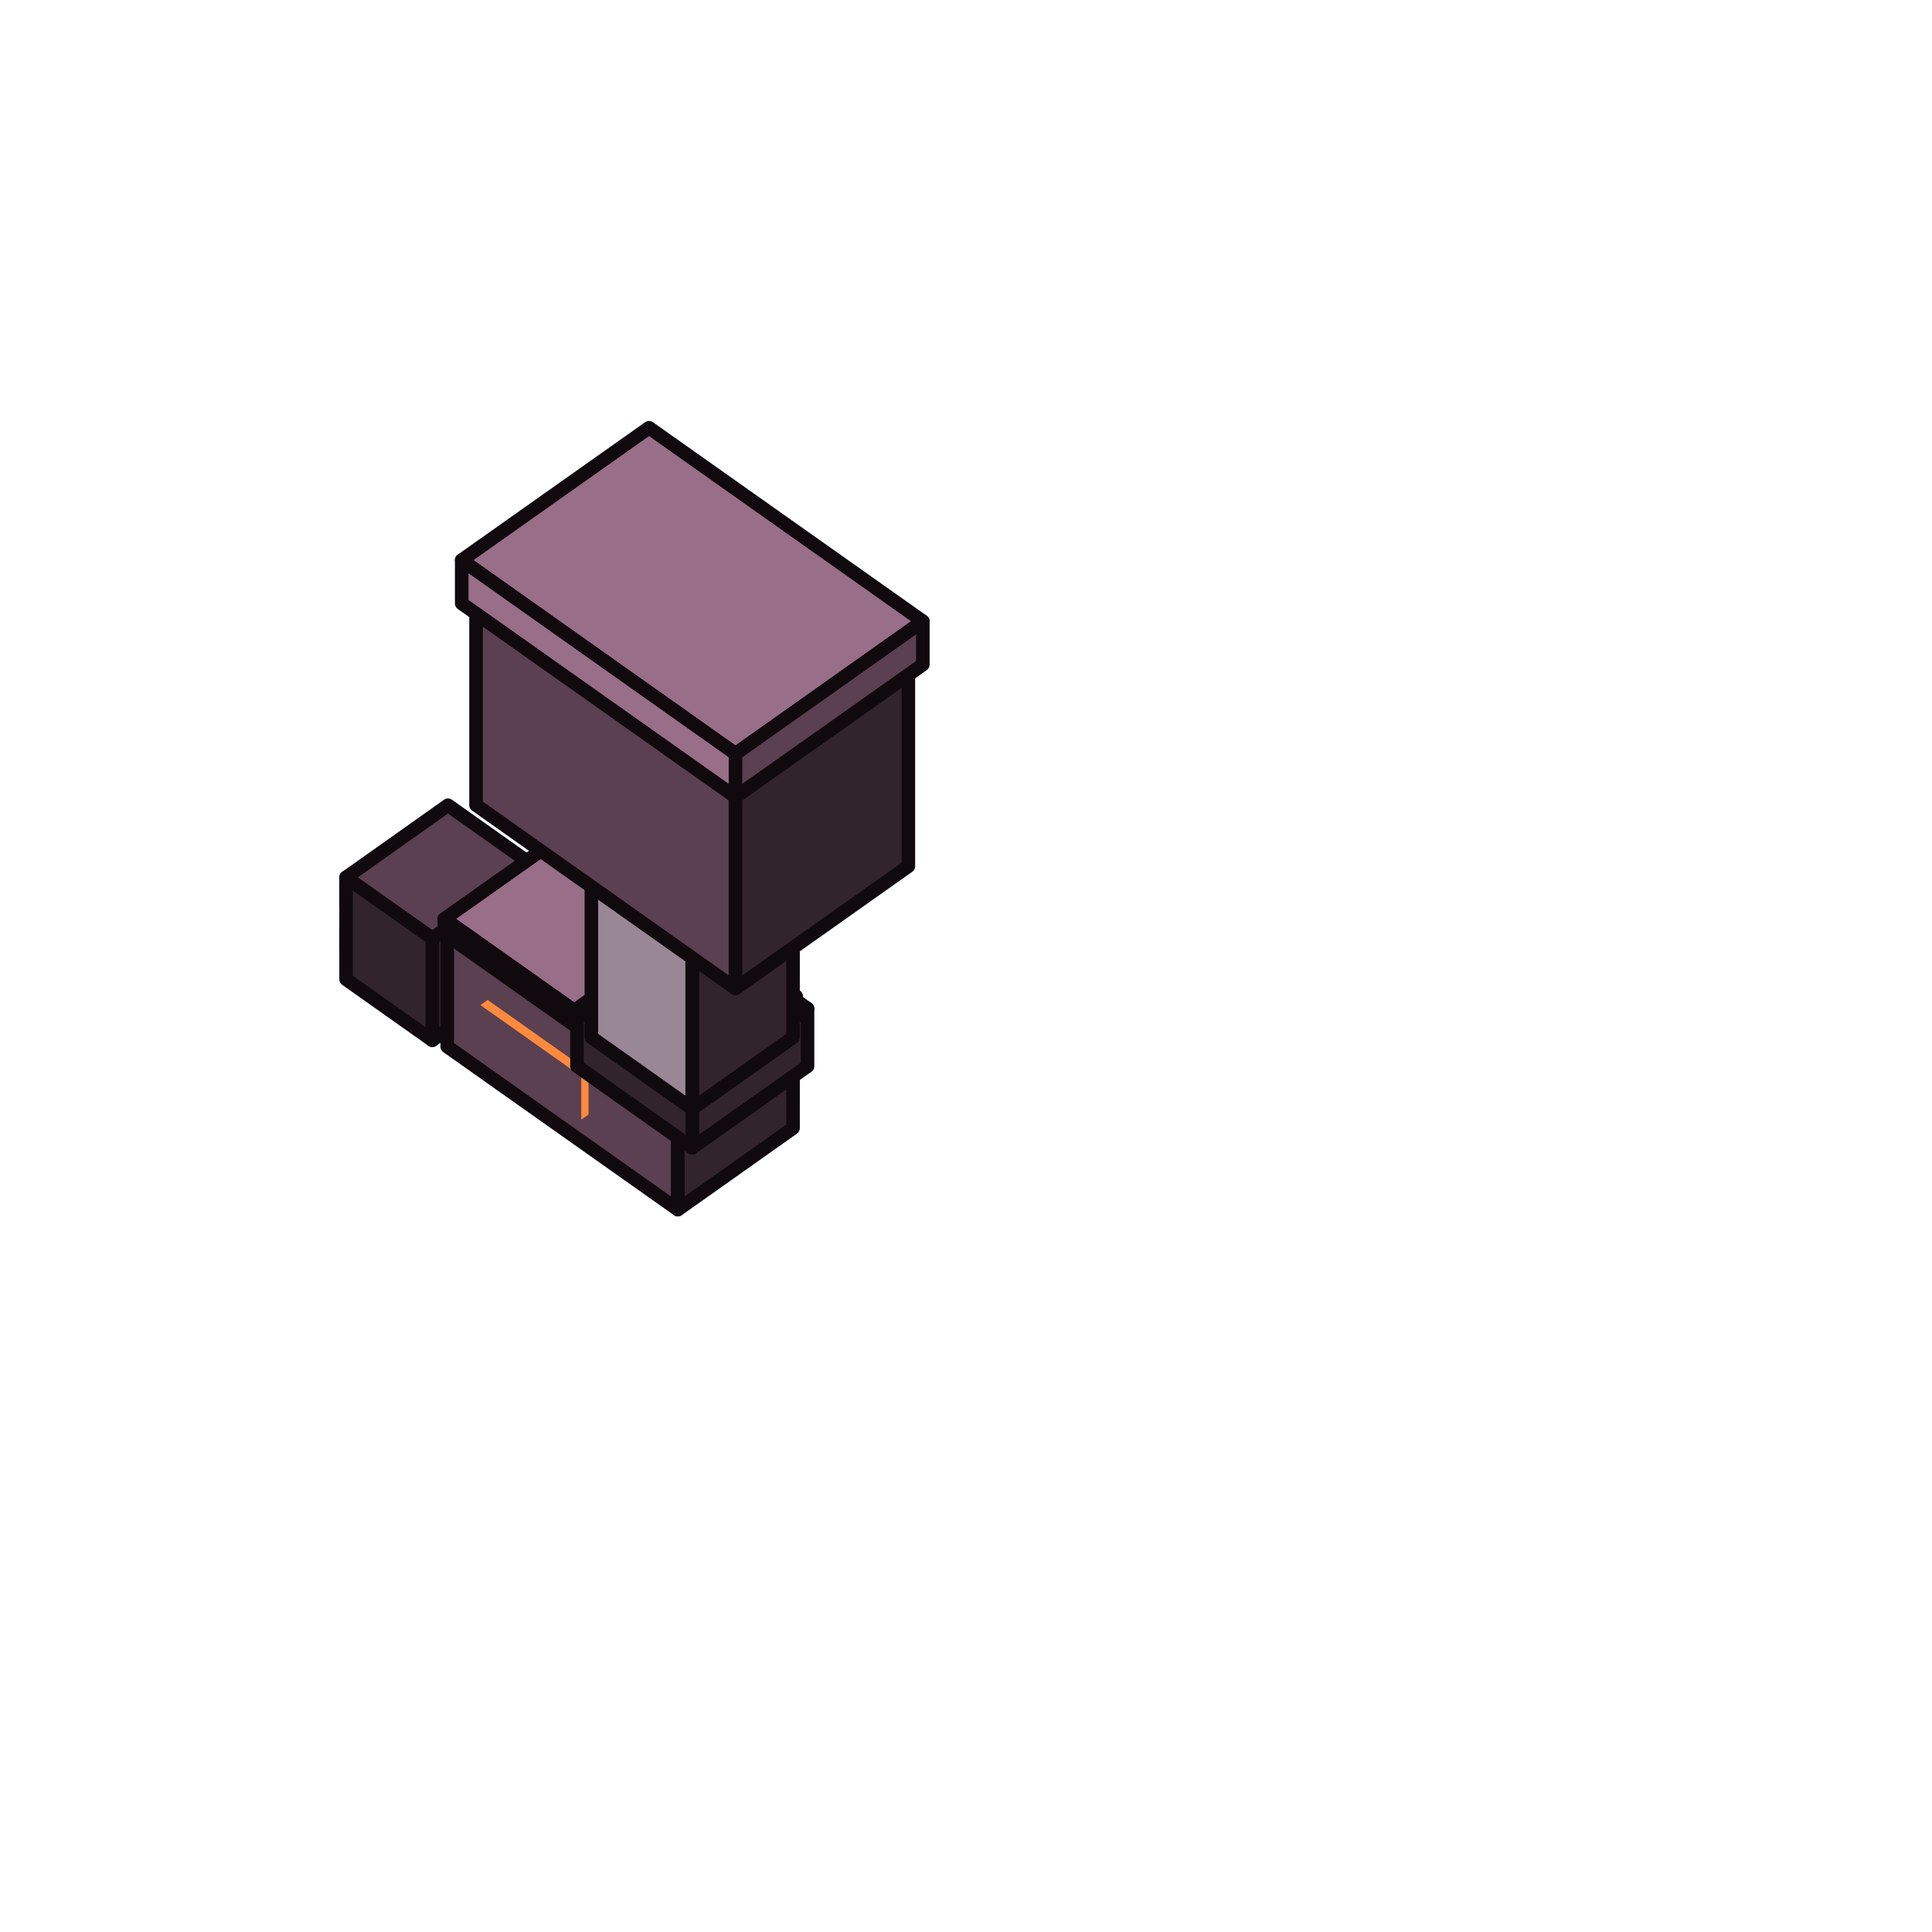
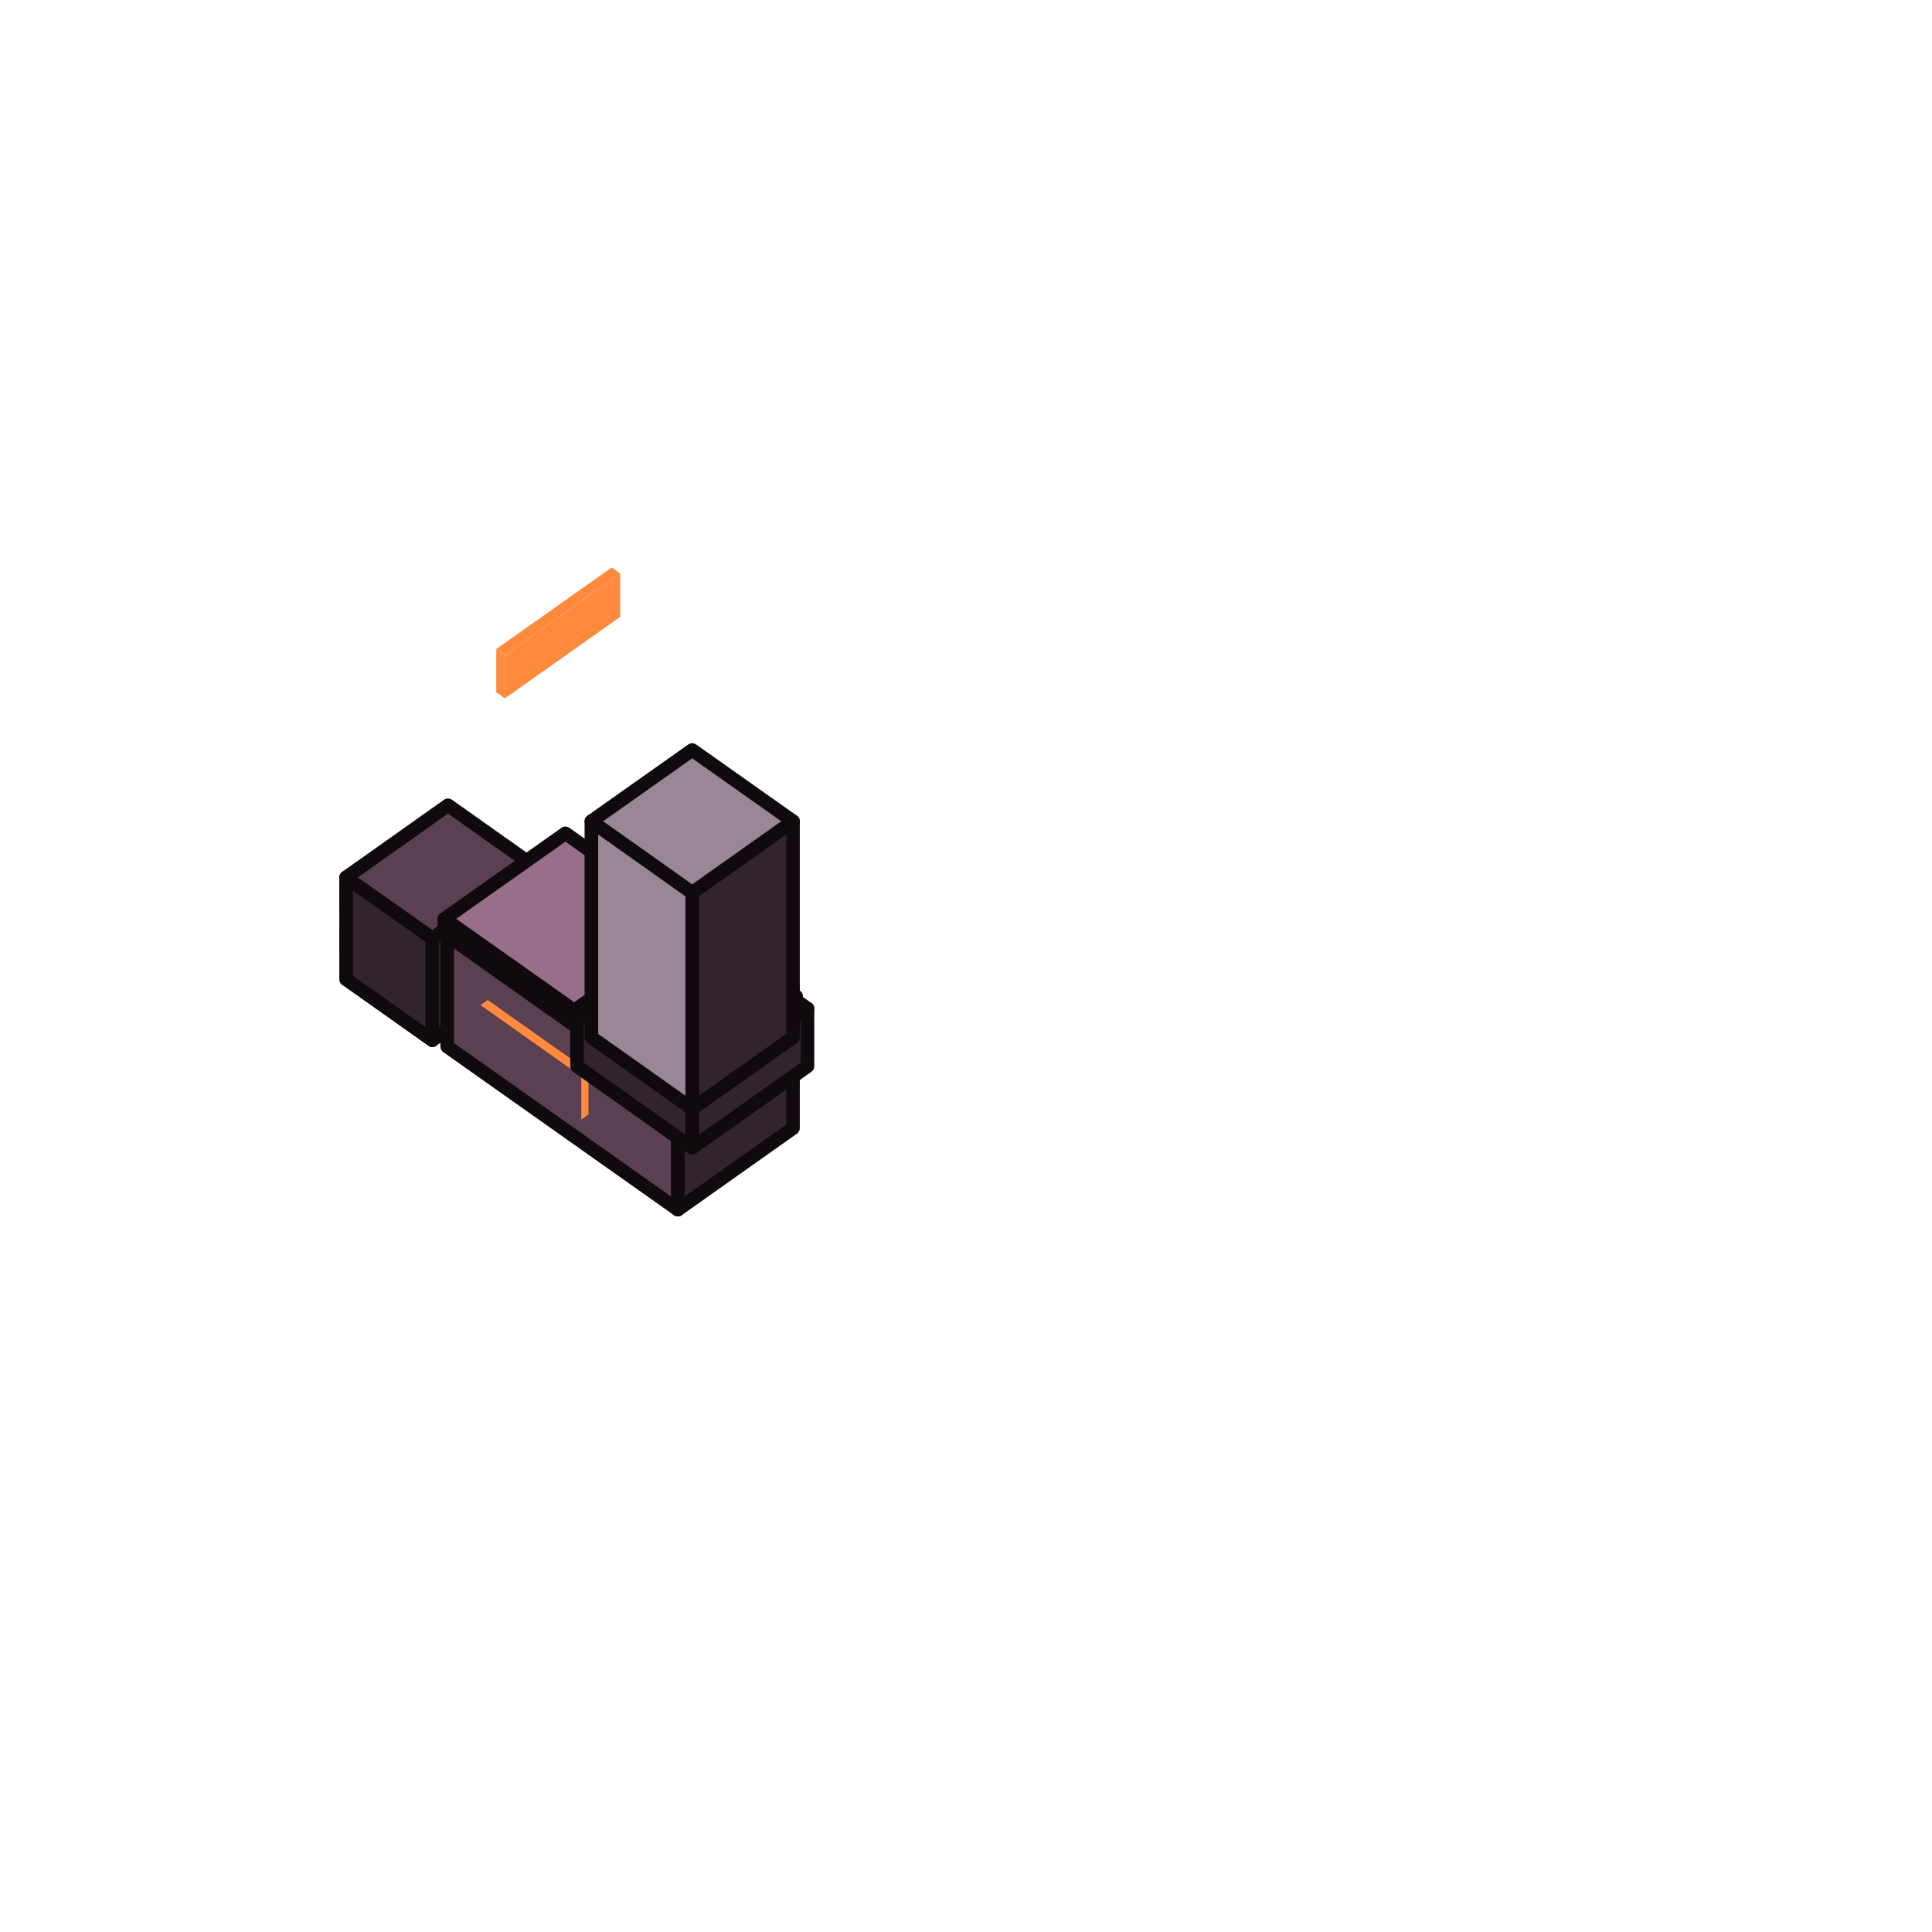
<svg xmlns="http://www.w3.org/2000/svg" viewBox="0 0 128 128" width="128" height="128" data-part-id="jugg_body" data-type="body" data-direction="west">
  <g stroke="#100a0e" stroke-width="0.9" stroke-linejoin="round">
    <path d="M23.45 63.21 L29.16 59.17 L29.16 57.87 L23.45 61.91 Z" fill="#5a4050" />
    <path d="M29.16 57.87 L28.64 57.51 L22.93 61.55 L23.45 61.91 Z" fill="#986e88" />
    <path d="M22.93 62.84 L23.45 63.21 L23.45 61.91 L22.93 61.55 Z" fill="#986e88" />
    <path d="M23.45 60.35 L29.16 56.32 L29.16 55.02 L23.45 59.06 Z" fill="#5a4050" />
    <path d="M29.16 55.02 L28.64 54.65 L22.93 58.69 L23.45 59.06 Z" fill="#986e88" />
    <path d="M22.93 59.99 L23.45 60.35 L23.45 59.06 L22.93 58.69 Z" fill="#986e88" />
    <path d="M28.64 68.92 L35.39 64.14 L35.39 57.39 L28.64 62.16 Z" fill="#32242d" />
    <path d="M22.93 64.88 L28.64 68.92 L28.64 62.16 L22.93 58.13 Z" fill="#32242d" />
    <path d="M35.39 57.39 L29.68 53.35 L22.93 58.13 L28.64 62.16 Z" fill="#5a4050" />
    <path d="M31.83 69.45 L38.51 74.18 L38.51 71.31 L31.83 66.59 Z" fill="#ff8a3d" stroke="none" />
    <path d="M29.63 69.34 L44.91 80.14 L44.91 72.5 L29.63 61.7 Z" fill="#5a4050" />
    <path d="M52.54 67.1 L37.27 56.3 L29.63 61.7 L44.91 72.5 Z" fill="#986e88" />
    <path d="M38.99 70.97 L32.31 66.25 L31.83 66.59 L38.51 71.31 Z" fill="#ff8a3d" stroke="none" />
    <path d="M52.74 66.01 L37.46 55.21 L29.44 60.88 L44.72 71.68 Z" fill="#986e88" />
    <path d="M38.51 74.18 L38.99 73.84 L38.99 70.97 L38.51 71.31 Z" fill="#ff8a3d" stroke="none" />
    <path d="M44.91 80.14 L52.54 74.74 L52.54 67.1 L44.91 72.5 Z" fill="#32242d" />
    <path d="M29.44 61.84 L44.72 72.64 L44.72 71.68 L29.44 60.88 Z" fill="#986e88" />
    <path d="M53.5 66.82 L45.86 61.42 L38.23 66.82 L45.86 72.22 Z" fill="#5a4050" />
    <path d="M45.86 76.04 L53.5 70.64 L53.5 66.82 L45.86 72.22 Z" fill="#32242d" />
    <path d="M38.23 70.64 L45.86 76.04 L45.86 72.22 L38.23 66.82 Z" fill="#32242d" />
    <path d="M44.72 72.64 L52.74 66.97 L52.74 66.01 L44.72 71.68 Z" fill="#5a4050" />
    <path d="M45.86 73.46 L52.54 68.73 L52.54 54.41 L45.86 59.14 Z" fill="#32242d" />
    <path d="M39.18 68.73 L45.86 73.46 L45.86 59.14 L39.18 54.41 Z" fill="#9a8796" />
    <path d="M33.45 46.27 L41.09 40.87 L41.09 38.0 L33.45 43.4 Z" fill="#ff8a3d" stroke="none" />
    <path d="M41.09 38.0 L40.52 37.6 L32.88 43.0 L33.45 43.4 Z" fill="#ff8a3d" stroke="none" />
    <path d="M52.54 54.41 L45.86 49.69 L39.18 54.41 L45.86 59.14 Z" fill="#9a8796" />
    <path d="M32.88 45.86 L33.45 46.27 L33.45 43.4 L32.88 43.0 Z" fill="#ff8a3d" stroke="none" />
-     <path d="M31.54 53.34 L48.73 65.49 L48.73 52.13 L31.54 39.98 Z" fill="#5a4050" />
-     <path d="M60.18 44.03 L43.0 31.88 L31.54 39.98 L48.73 52.13 Z" fill="#986e88" />
-     <path d="M48.73 65.49 L60.18 57.39 L60.18 44.03 L48.73 52.13 Z" fill="#32242d" />
-     <path d="M61.14 41.16 L43.0 28.34 L30.59 37.11 L48.73 49.94 Z" fill="#986e88" />
-     <path d="M30.59 39.98 L48.73 52.8 L48.73 49.94 L30.59 37.11 Z" fill="#986e88" />
-     <path d="M48.73 52.8 L61.14 44.03 L61.14 41.16 L48.73 49.94 Z" fill="#5a4050" />
  </g>
</svg>
